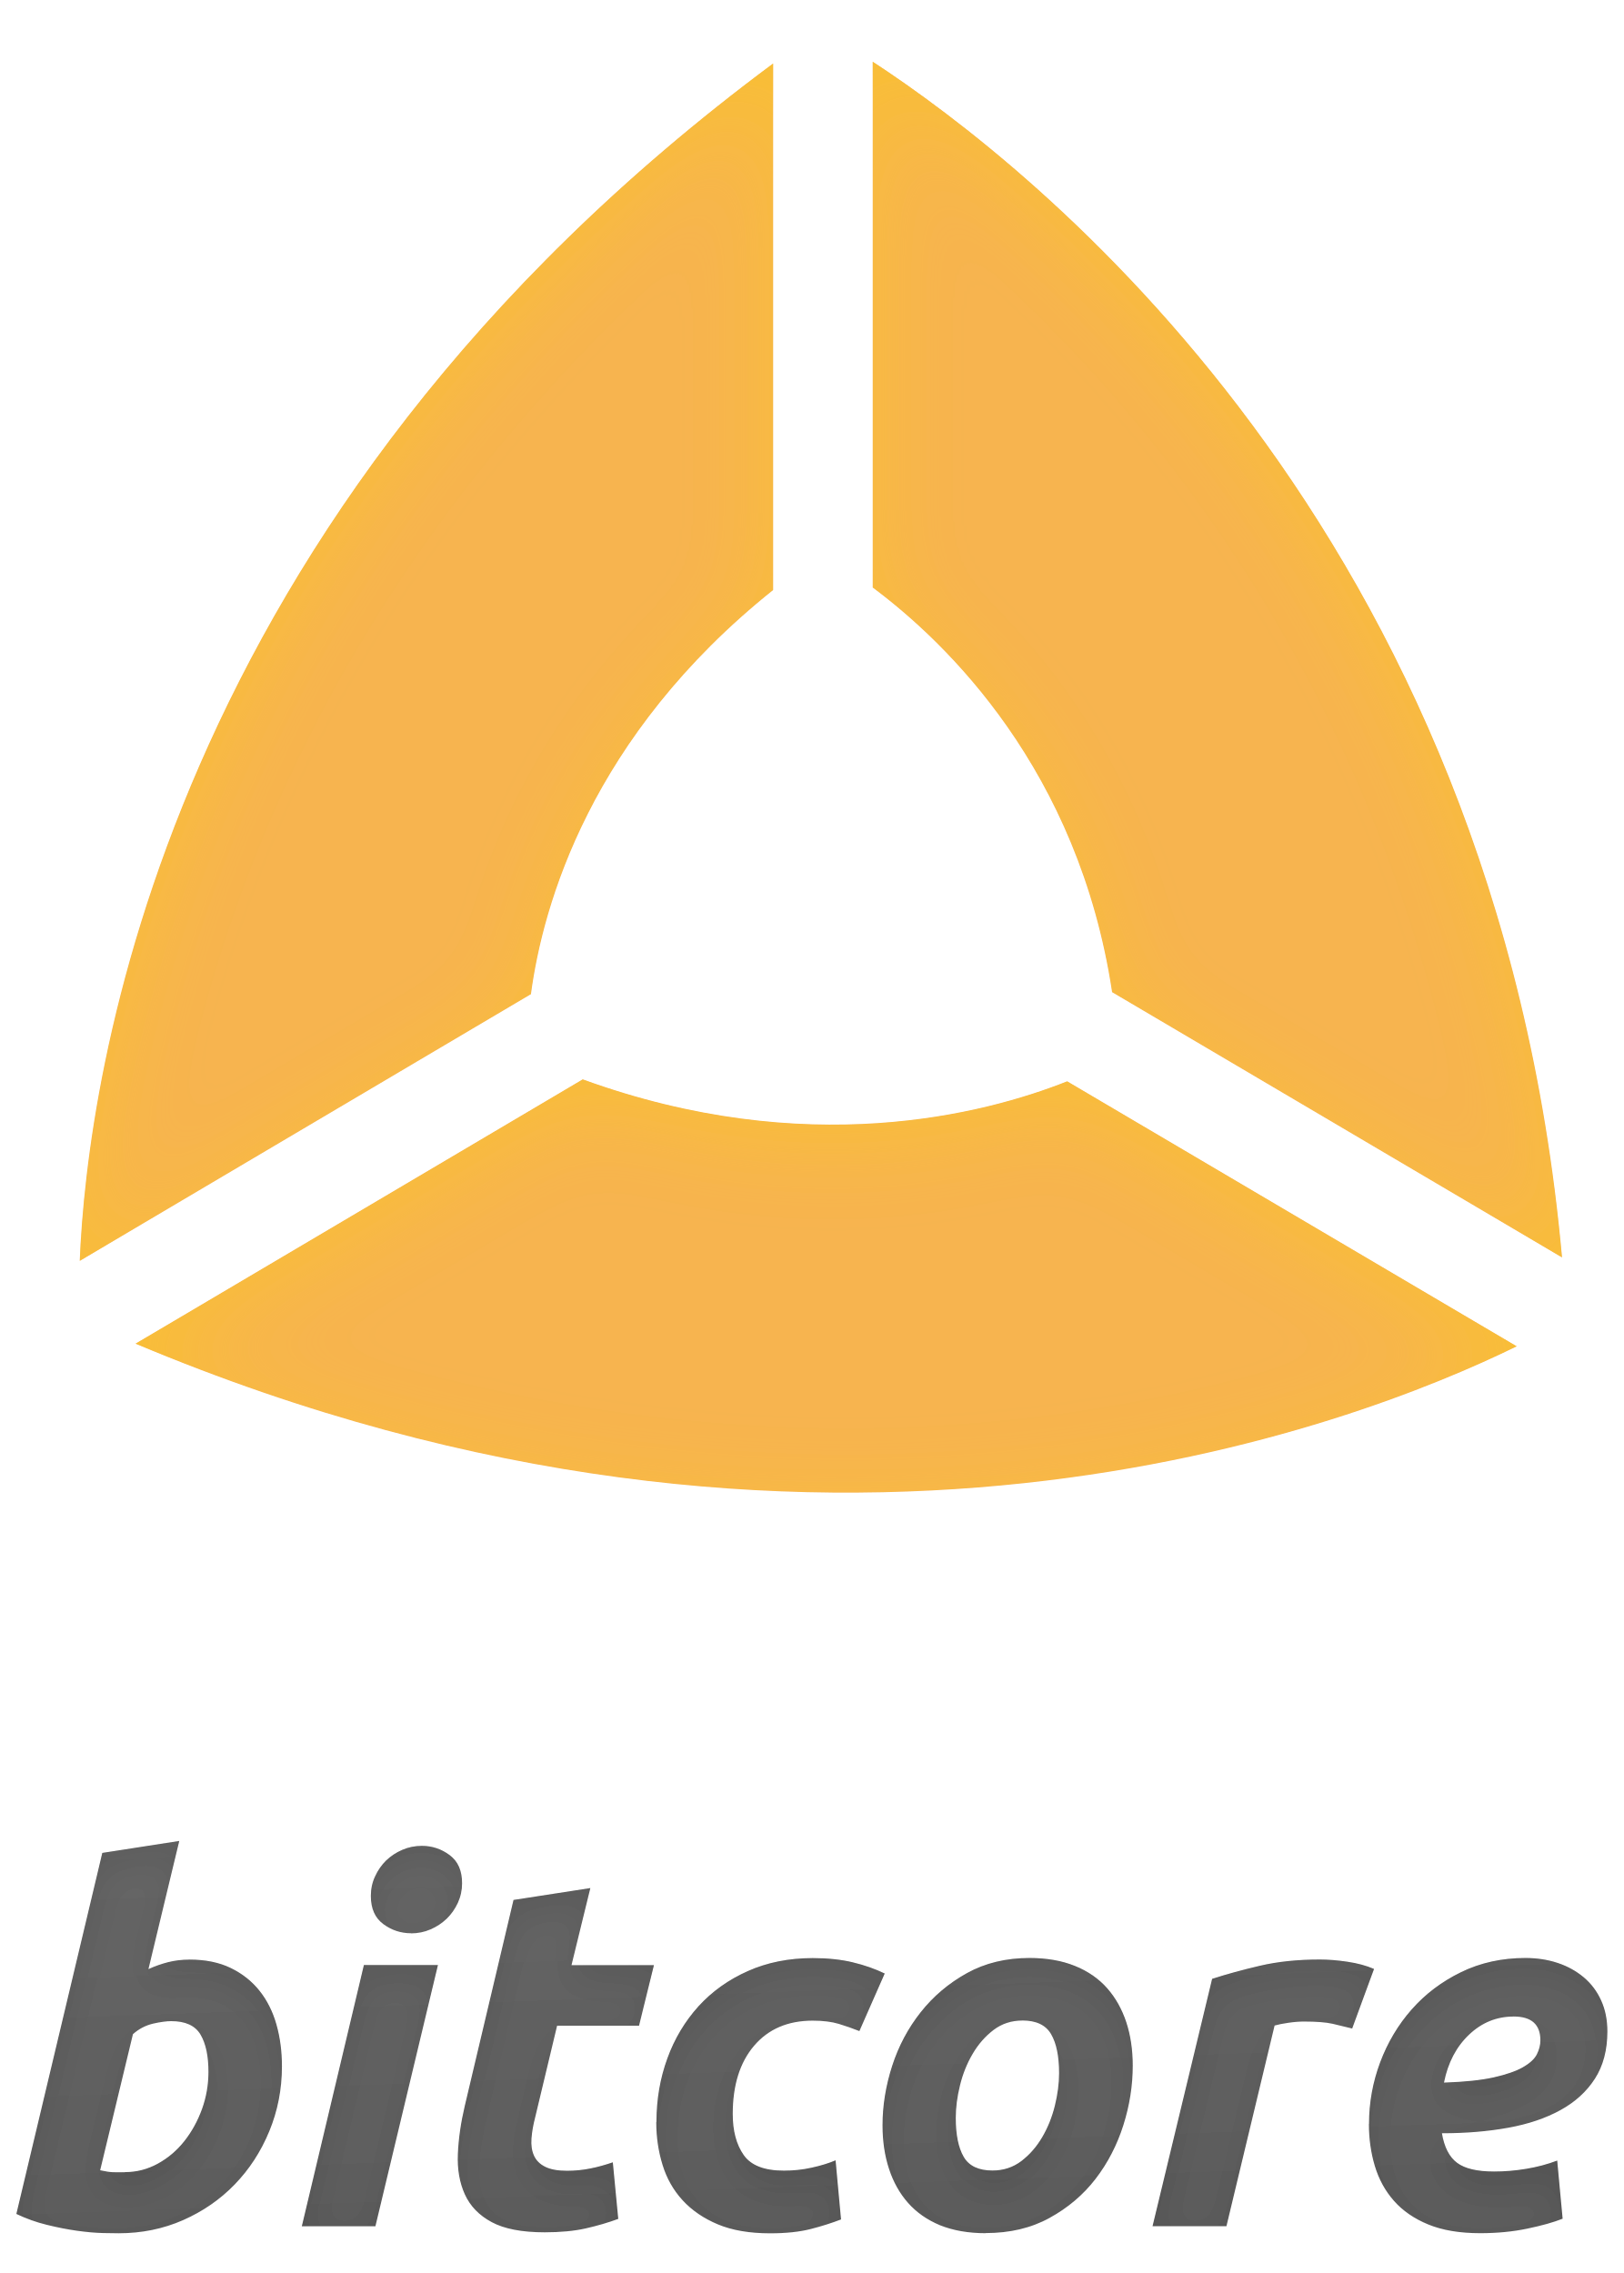
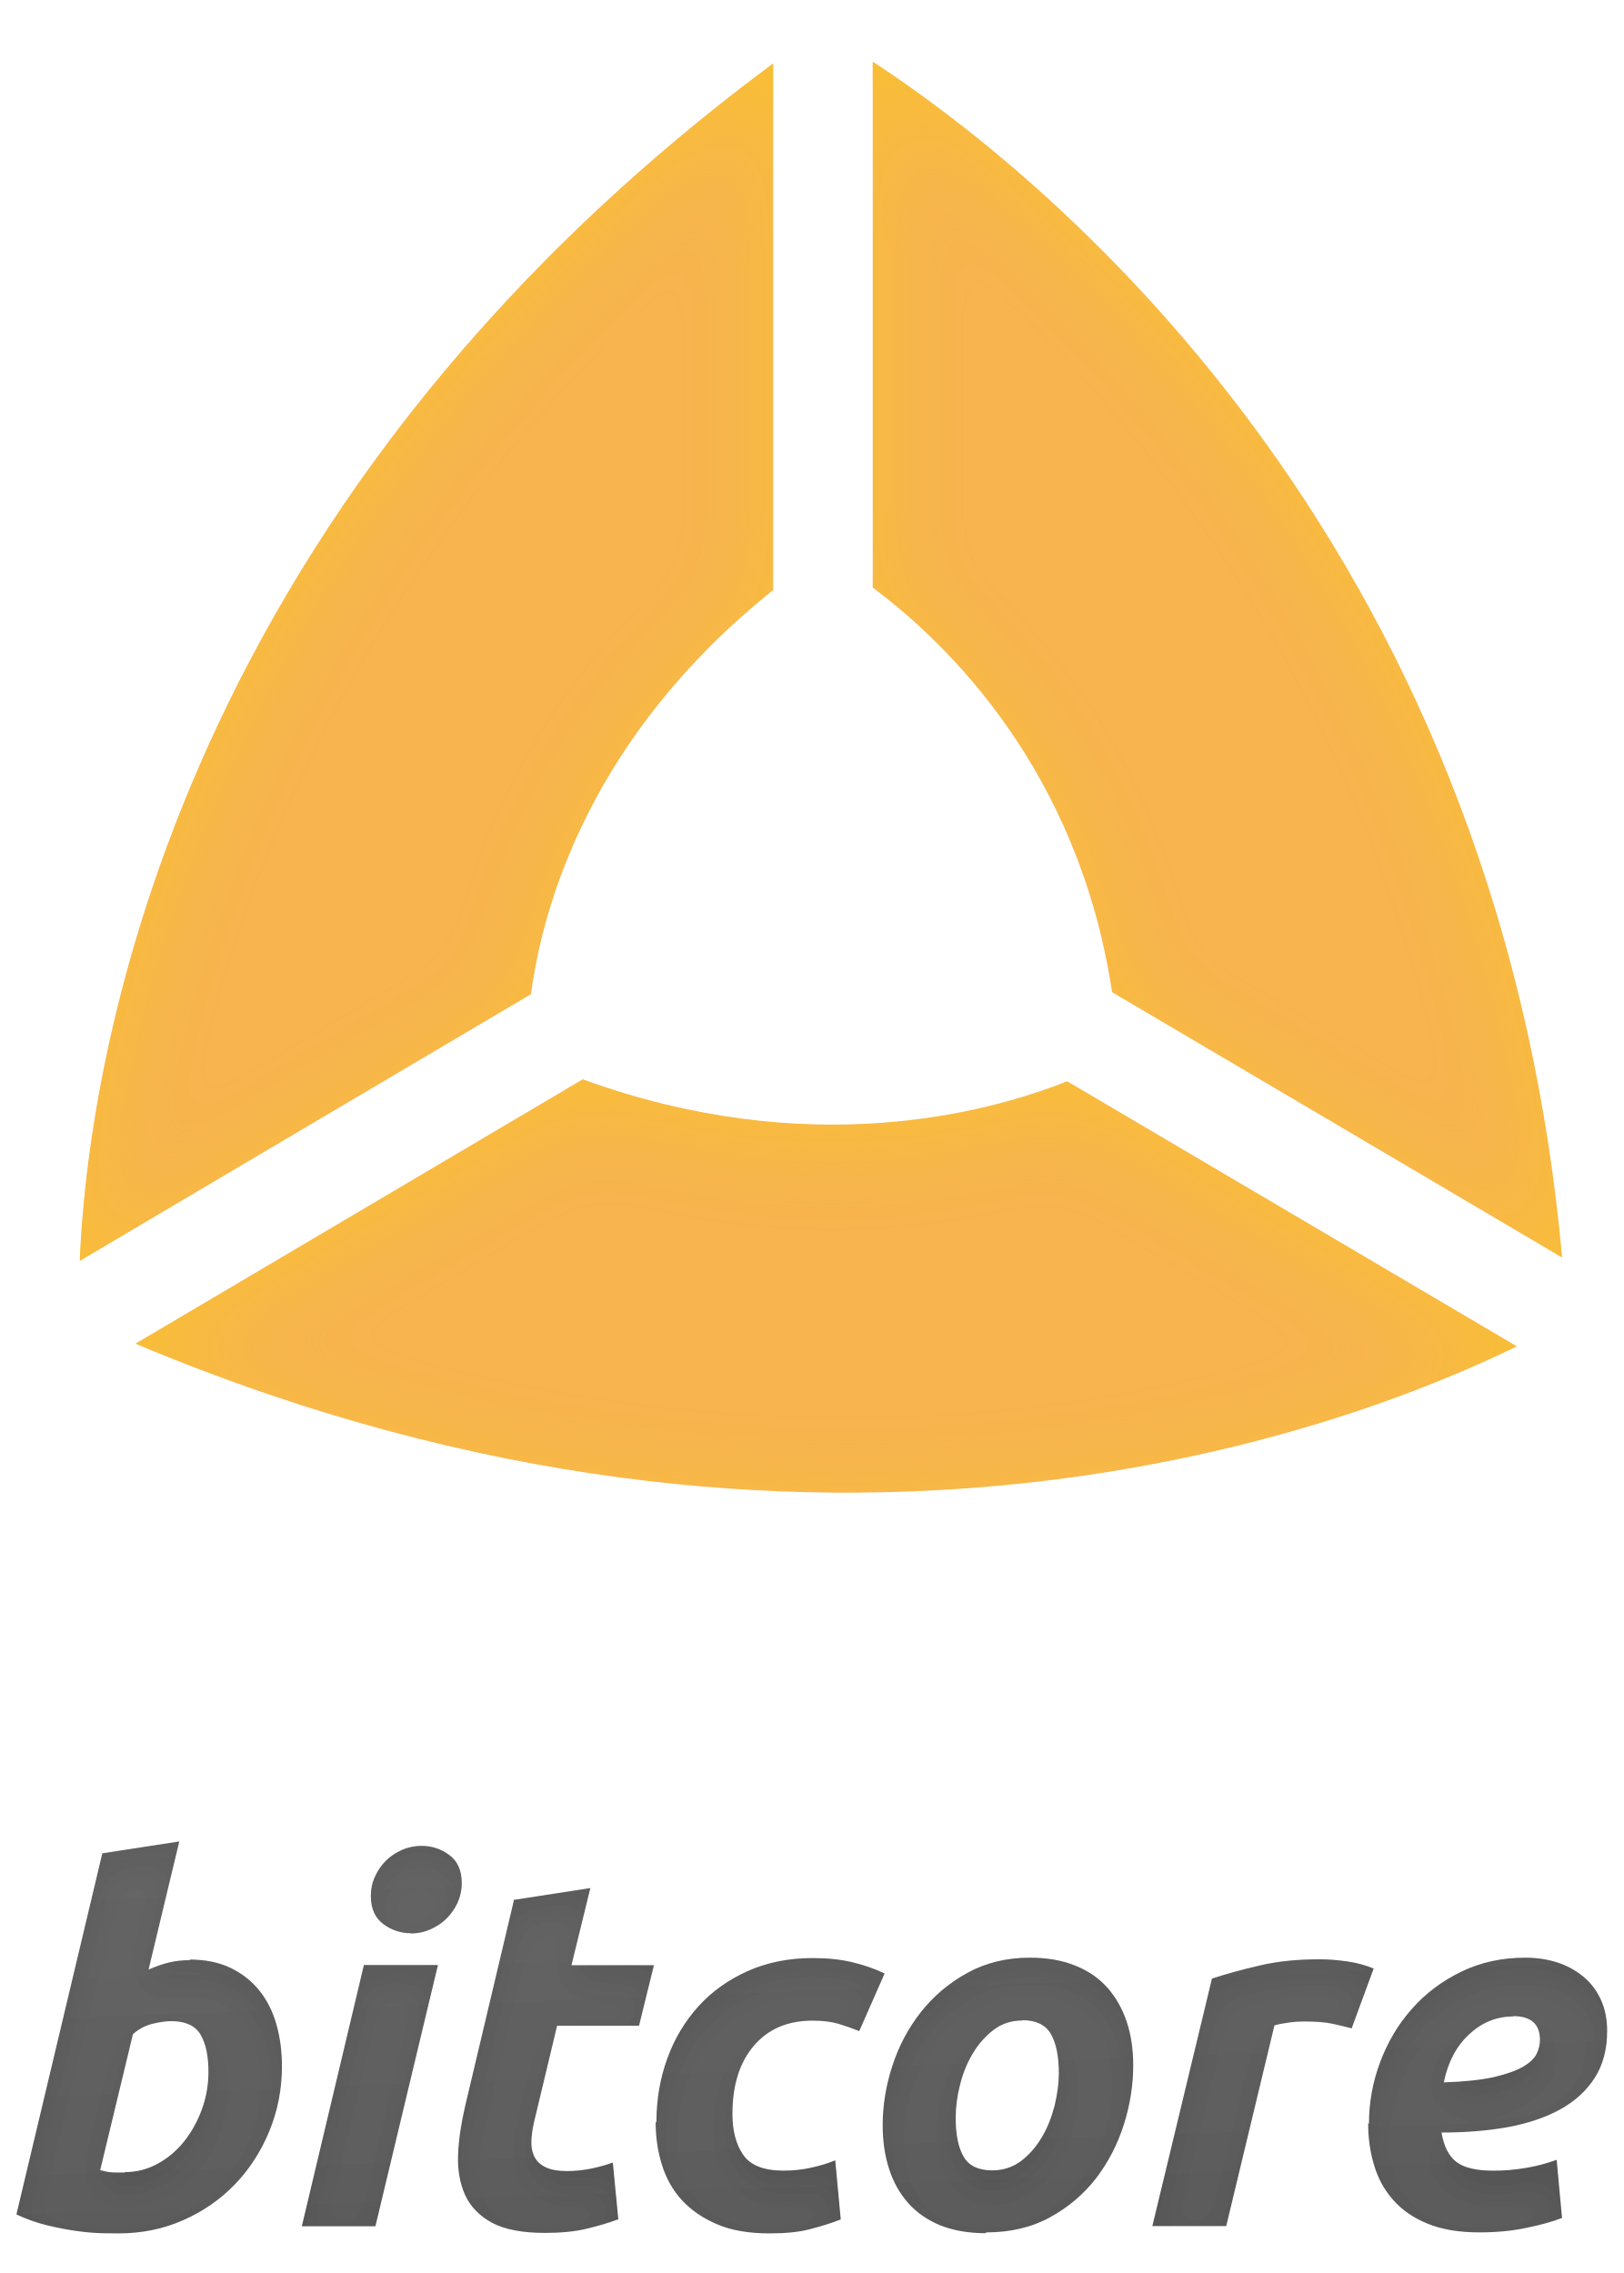
<svg xmlns="http://www.w3.org/2000/svg" width="100" height="140" viewBox="0 0 100 140">
  <defs>
    <filter x="-50%" y="-50%" width="200%" height="200%" filterUnits="objectBoundingBox" id="a">
      <feOffset dy="1" in="SourceAlpha" result="shadowOffsetInner1" />
      <feGaussianBlur stdDeviation="3" in="shadowOffsetInner1" result="shadowBlurInner1" />
      <feComposite in="shadowBlurInner1" in2="SourceAlpha" operator="arithmetic" k2="-1" k3="1" result="shadowInnerInner1" />
      <feColorMatrix values="0 0 0 0 0.958 0 0 0 0 0.56 0 0 0 0 0 0 0 0 0.592 0" in="shadowInnerInner1" result="shadowMatrixInner1" />
      <feMerge>
        <feMergeNode in="SourceGraphic" />
        <feMergeNode in="shadowMatrixInner1" />
      </feMerge>
    </filter>
    <filter x="-50%" y="-50%" width="200%" height="200%" filterUnits="objectBoundingBox" id="b">
      <feOffset dy="1" in="SourceAlpha" result="shadowOffsetInner1" />
      <feGaussianBlur stdDeviation="3" in="shadowOffsetInner1" result="shadowBlurInner1" />
      <feComposite in="shadowBlurInner1" in2="SourceAlpha" operator="arithmetic" k2="-1" k3="1" result="shadowInnerInner1" />
      <feColorMatrix values="0 0 0 0 0.958 0 0 0 0 0.56 0 0 0 0 0 0 0 0 0.592 0" in="shadowInnerInner1" result="shadowMatrixInner1" />
      <feMerge>
        <feMergeNode in="SourceGraphic" />
        <feMergeNode in="shadowMatrixInner1" />
      </feMerge>
    </filter>
    <filter x="-50%" y="-50%" width="200%" height="200%" filterUnits="objectBoundingBox" id="c">
      <feOffset dy="1" in="SourceAlpha" result="shadowOffsetInner1" />
      <feGaussianBlur stdDeviation="3" in="shadowOffsetInner1" result="shadowBlurInner1" />
      <feComposite in="shadowBlurInner1" in2="SourceAlpha" operator="arithmetic" k2="-1" k3="1" result="shadowInnerInner1" />
      <feColorMatrix values="0 0 0 0 0.958 0 0 0 0 0.56 0 0 0 0 0 0 0 0 0.592 0" in="shadowInnerInner1" result="shadowMatrixInner1" />
      <feMerge>
        <feMergeNode in="SourceGraphic" />
        <feMergeNode in="shadowMatrixInner1" />
      </feMerge>
    </filter>
    <linearGradient x1="3.022%" y1="-179.018%" x2="74.036%" y2="298.596%" id="d">
      <stop stop-color="#787878" offset="0%" />
      <stop stop-color="#474747" offset="100%" />
    </linearGradient>
    <filter x="-50%" y="-50%" width="200%" height="200%" filterUnits="objectBoundingBox" id="e">
      <feOffset dy="1" in="SourceAlpha" result="shadowOffsetInner1" />
      <feGaussianBlur stdDeviation="1" in="shadowOffsetInner1" result="shadowBlurInner1" />
      <feComposite in="shadowBlurInner1" in2="SourceAlpha" operator="arithmetic" k2="-1" k3="1" result="shadowInnerInner1" />
      <feColorMatrix values="0 0 0 0 0 0 0 0 0 0 0 0 0 0 0 0 0 0 0.177 0" in="shadowInnerInner1" result="shadowMatrixInner1" />
      <feMerge>
        <feMergeNode in="SourceGraphic" />
        <feMergeNode in="shadowMatrixInner1" />
      </feMerge>
    </filter>
  </defs>
  <g fill="none" fill-rule="evenodd">
    <g fill="#F7B44F">
      <path d="M28.698 58.234c.738-5.498 3.668-15.897 14.917-24.893V.91C5.94 28.85 1.36 63.565.91 74.663l27.788-16.43" filter="url(#a)" transform="translate(4 3)" />
      <path d="M49.746 33.186C54.3 36.586 62.42 44.4 64.49 58.11L92.2 74.45C88.18 29.546 59.53 7.18 49.747.8v32.384" filter="url(#b)" transform="translate(4 3)" />
      <path d="M61.725 63.6c-5.128 2.033-16.08 4.876-29.837-.12L4.346 79.76c42.37 17.84 75.18 5.02 85.064.162L61.725 63.6" filter="url(#c)" transform="translate(4 3)" />
    </g>
-     <path d="M11.675 120.696c.98 0 1.825.173 2.54.52.712.346 1.304.815 1.773 1.407.47.59.815 1.284 1.04 2.08.224.794.336 1.65.336 2.568 0 1.41-.26 2.74-.78 4s-1.228 2.344-2.126 3.272c-.897.928-1.957 1.66-3.18 2.2-1.224.54-2.55.81-3.977.81-.18 0-.5-.003-.96-.014-.46-.01-.98-.056-1.572-.137-.59-.082-1.218-.204-1.88-.367-.664-.162-1.29-.39-1.882-.672L6.3 114.125l4.74-.736-1.897 7.892c.408-.185.816-.328 1.224-.43.41-.103.847-.153 1.316-.153zM7.7 133.786c.713 0 1.385-.173 2.018-.52.63-.346 1.177-.81 1.636-1.39.458-.582.82-1.24 1.086-1.974.265-.734.397-1.5.397-2.294 0-.98-.163-1.743-.49-2.294-.325-.55-.927-.826-1.804-.826-.285 0-.658.05-1.116.153-.46.11-.872.32-1.24.65l-2.018 8.38c.12.02.23.04.32.062.09.02.19.035.29.045.1.012.22.017.362.017h.55zm15.414 3.334h-4.526l3.823-16.088h4.56l-3.85 16.088zm2.203-18.046c-.633 0-1.203-.188-1.713-.566-.51-.376-.765-.953-.765-1.728 0-.428.08-.83.26-1.208.17-.377.4-.703.68-.98.287-.274.618-.493.996-.656.376-.163.78-.245 1.207-.245.632 0 1.202.19 1.712.57.51.38.764.956.764 1.73 0 .43-.087.83-.26 1.21-.173.376-.403.703-.688.98-.286.273-.618.493-.995.655-.377.164-.78.245-1.207.245zm6.3-2.05l4.74-.733-1.16 4.748h5.076l-.917 3.73H34.31l-1.347 5.63c-.122.468-.2.907-.23 1.314-.03.408.02.76.154 1.056.132.296.362.525.688.688.326.164.775.246 1.346.246.49 0 .97-.048 1.43-.14.46-.09.922-.22 1.39-.38l.336 3.484c-.61.226-1.273.42-1.987.583-.715.162-1.56.244-2.54.244-1.407 0-2.497-.21-3.27-.628-.777-.417-1.328-.99-1.654-1.713-.326-.72-.47-1.552-.428-2.49.04-.94.183-1.927.428-2.967l2.997-12.662zm8.81 13.673c0-1.386.224-2.692.672-3.915.442-1.223 1.09-2.294 1.92-3.212.836-.917 1.85-1.64 3.044-2.17 1.19-.53 2.522-.797 3.99-.797.92 0 1.74.087 2.462.26.724.174 1.38.403 1.972.69l-1.56 3.547c-.408-.163-.83-.31-1.27-.444-.44-.132-.974-.198-1.606-.198-1.528 0-2.73.514-3.608 1.544-.878 1.03-1.316 2.432-1.316 4.206 0 1.04.225 1.88.674 2.524.448.642 1.274.963 2.477.963.593 0 1.163-.06 1.714-.184.55-.12 1.04-.27 1.468-.45l.337 3.64c-.574.222-1.2.42-1.884.595-.682.173-1.512.26-2.49.26-1.264 0-2.334-.184-3.21-.55-.877-.368-1.6-.86-2.173-1.484-.57-.622-.984-1.35-1.238-2.187-.258-.836-.386-1.713-.386-2.63zm20.278 6.852c-1.08 0-2.018-.17-2.814-.49-.79-.33-1.45-.79-1.97-1.38-.52-.59-.91-1.29-1.173-2.098-.264-.806-.397-1.698-.397-2.677 0-1.223.2-2.447.596-3.67.397-1.224.983-2.325 1.76-3.303.774-.98 1.722-1.78 2.843-2.402 1.12-.62 2.404-.932 3.852-.932 1.06 0 1.993.163 2.8.49.804.325 1.467.784 1.987 1.375.52.59.91 1.29 1.176 2.093.265.806.397 1.7.397 2.677 0 1.224-.193 2.448-.58 3.67-.39 1.225-.96 2.326-1.713 3.305-.754.978-1.7 1.78-2.83 2.4-1.13.623-2.44.934-3.93.934zm2.264-13.098c-.68 0-1.27.193-1.78.58-.51.388-.94.878-1.286 1.47-.348.59-.608 1.237-.78 1.94-.174.705-.26 1.373-.26 2.004 0 1.04.162 1.84.49 2.402.325.56.916.84 1.772.84.672 0 1.264-.194 1.774-.58.51-.39.938-.878 1.285-1.47.347-.59.607-1.238.78-1.94.174-.706.26-1.373.26-2.005 0-1.04-.163-1.84-.49-2.4-.325-.564-.917-.844-1.773-.844zm20.302.49c-.408-.103-.81-.2-1.208-.292-.4-.09-.985-.136-1.76-.136-.285 0-.6.024-.948.075-.347.05-.633.106-.857.17l-2.966 12.36H70.98l3.67-15.235c.878-.285 1.862-.556 2.953-.81 1.09-.255 2.32-.382 3.685-.382.51 0 1.076.045 1.698.137.622.093 1.167.24 1.636.445l-1.346 3.67zm1.04 5.872c0-1.306.23-2.57.688-3.794.46-1.222 1.107-2.31 1.944-3.257.835-.948 1.85-1.714 3.042-2.295 1.192-.58 2.512-.87 3.96-.87.714 0 1.377.102 1.99.306.61.204 1.145.5 1.604.886.46.388.817.862 1.07 1.423.256.56.384 1.197.384 1.91 0 1.142-.255 2.11-.765 2.907-.51.795-1.22 1.442-2.128 1.94-.908.5-1.984.863-3.227 1.087-1.243.225-2.6.337-4.07.337.145.857.456 1.464.935 1.82.48.358 1.24.536 2.28.536.653 0 1.315-.056 1.988-.168.672-.112 1.304-.28 1.896-.505l.335 3.58c-.57.227-1.3.43-2.188.614-.888.186-1.85.278-2.89.278-1.265 0-2.33-.18-3.198-.537-.867-.357-1.57-.84-2.11-1.452-.54-.61-.933-1.326-1.178-2.14-.245-.817-.368-1.683-.368-2.6zm8.9-6.608c-1.04 0-1.952.37-2.737 1.116-.785.743-1.3 1.727-1.544 2.95 1.265-.04 2.285-.148 3.06-.32.775-.174 1.377-.383 1.805-.628.427-.246.713-.51.856-.796.143-.287.215-.573.215-.858 0-.978-.55-1.467-1.65-1.467z" fill="url(#d)" filter="url(#e)" />
+     <path d="M11.675 120.696c.98 0 1.825.173 2.54.52.712.346 1.304.815 1.773 1.407.47.59.815 1.284 1.04 2.08.224.794.336 1.65.336 2.568 0 1.41-.26 2.74-.78 4s-1.228 2.35-2.126 3.28c-.897.93-1.957 1.66-3.18 2.2-1.224.54-2.55.81-3.977.81-.18 0-.5 0-.96-.01-.46-.01-.98-.05-1.57-.13-.59-.08-1.22-.2-1.88-.36-.66-.16-1.29-.39-1.88-.67l5.29-22.24 4.74-.73-1.89 7.89c.41-.18.82-.33 1.23-.43.41-.1.85-.15 1.32-.15zM7.7 133.786c.713 0 1.385-.173 2.018-.52.63-.346 1.177-.81 1.636-1.39.458-.582.82-1.24 1.086-1.974.265-.734.397-1.5.397-2.294 0-.98-.163-1.743-.49-2.294-.325-.55-.927-.826-1.804-.826-.285 0-.658.05-1.116.153-.46.11-.872.32-1.24.65l-2.018 8.38c.12.02.23.04.32.07.09.02.19.04.29.05.1.01.22.02.36.02h.55zm15.414 3.334h-4.526l3.823-16.088h4.56l-3.85 16.088zm2.203-18.046c-.633 0-1.203-.188-1.713-.566-.51-.376-.765-.953-.765-1.728 0-.428.08-.83.26-1.208.17-.377.4-.703.68-.98.28-.274.61-.493.99-.656.37-.163.78-.245 1.2-.245.63 0 1.2.19 1.71.57.51.38.76.96.76 1.73 0 .43-.09.83-.26 1.21-.18.38-.41.71-.69.98-.29.28-.62.5-1 .66-.38.17-.78.25-1.21.25zm6.3-2.05l4.74-.733-1.16 4.75h5.076l-.917 3.73H34.31l-1.347 5.63c-.122.47-.2.91-.23 1.32-.03.41.02.76.154 1.06.132.3.362.53.688.69.326.17.775.25 1.346.25.49 0 .97-.05 1.43-.14.46-.09.93-.22 1.39-.38l.34 3.49c-.61.23-1.27.42-1.98.59-.71.17-1.56.25-2.54.25-1.4 0-2.49-.21-3.27-.63-.77-.42-1.32-.99-1.65-1.71-.32-.72-.47-1.55-.43-2.49.04-.94.19-1.92.43-2.96l3-12.66zm8.81 13.673c0-1.386.224-2.692.672-3.915.44-1.223 1.09-2.294 1.92-3.212.83-.917 1.85-1.64 3.04-2.17s2.52-.797 3.99-.797c.92 0 1.74.087 2.46.26.72.174 1.38.403 1.97.69l-1.56 3.547c-.41-.163-.83-.31-1.27-.444-.44-.132-.98-.198-1.61-.198-1.53 0-2.73.514-3.61 1.544-.88 1.03-1.32 2.432-1.32 4.206 0 1.04.22 1.88.67 2.524.45.642 1.27.963 2.48.963.59 0 1.16-.06 1.71-.184.55-.12 1.04-.27 1.47-.45l.34 3.64c-.58.23-1.2.42-1.89.6-.68.18-1.51.26-2.49.26-1.27 0-2.34-.18-3.21-.55-.88-.37-1.6-.86-2.18-1.48-.57-.62-.98-1.35-1.24-2.18-.26-.83-.39-1.71-.39-2.63zm20.278 6.852c-1.08 0-2.018-.17-2.814-.49-.79-.33-1.45-.79-1.97-1.38-.52-.59-.91-1.29-1.17-2.1-.26-.81-.39-1.7-.39-2.68 0-1.23.2-2.45.6-3.67.4-1.23.99-2.33 1.76-3.31.78-.98 1.72-1.78 2.85-2.4 1.12-.62 2.41-.94 3.85-.94 1.06 0 2 .16 2.8.49.81.32 1.47.78 1.99 1.37.52.59.91 1.29 1.18 2.09.27.8.4 1.7.4 2.67 0 1.22-.19 2.45-.58 3.67-.39 1.22-.96 2.32-1.71 3.3-.75.97-1.7 1.78-2.83 2.4-1.13.62-2.44.93-3.93.93zm2.264-13.1c-.68 0-1.27.19-1.78.58-.51.39-.94.88-1.29 1.47-.35.59-.61 1.23-.78 1.94-.18.7-.26 1.37-.26 2 0 1.04.16 1.84.49 2.4.32.56.91.84 1.77.84.67 0 1.26-.2 1.77-.58.51-.39.93-.88 1.28-1.47s.6-1.24.78-1.94c.17-.71.26-1.38.26-2.01 0-1.04-.17-1.84-.49-2.4-.33-.57-.92-.85-1.78-.85zm20.3.49c-.41-.11-.81-.2-1.21-.29-.4-.09-.99-.14-1.76-.14-.29 0-.6.02-.95.07s-.64.1-.86.17l-2.97 12.36h-4.55l3.67-15.24c.87-.29 1.86-.56 2.95-.81 1.09-.26 2.32-.38 3.68-.38.51 0 1.07.04 1.7.13.62.09 1.16.24 1.63.44l-1.35 3.67zm1.04 5.87c0-1.31.23-2.57.69-3.8.46-1.23 1.1-2.31 1.94-3.26.83-.95 1.85-1.72 3.04-2.3 1.19-.58 2.51-.87 3.96-.87.71 0 1.37.1 1.99.3.61.2 1.14.5 1.6.88.46.38.81.86 1.07 1.42.25.56.38 1.19.38 1.91 0 1.14-.26 2.11-.77 2.9s-1.22 1.44-2.13 1.94c-.91.5-1.99.86-3.23 1.09-1.24.22-2.6.33-4.07.33.14.85.45 1.46.93 1.82.48.36 1.24.53 2.28.53.65 0 1.31-.057 1.98-.17.67-.11 1.3-.28 1.9-.5l.33 3.58c-.57.223-1.3.43-2.19.61-.89.19-1.85.28-2.89.28-1.27 0-2.33-.18-3.2-.537-.87-.353-1.57-.84-2.11-1.45-.54-.61-.94-1.324-1.18-2.14-.25-.815-.37-1.68-.37-2.6zm8.9-6.61c-1.04 0-1.95.37-2.74 1.11-.79.74-1.3 1.72-1.55 2.95 1.26-.04 2.28-.15 3.06-.32.77-.18 1.37-.39 1.8-.63.42-.25.71-.51.85-.8.14-.29.21-.58.21-.86 0-.98-.55-1.47-1.65-1.47z" fill="url(#d)" filter="url(#e)" />
  </g>
</svg>
